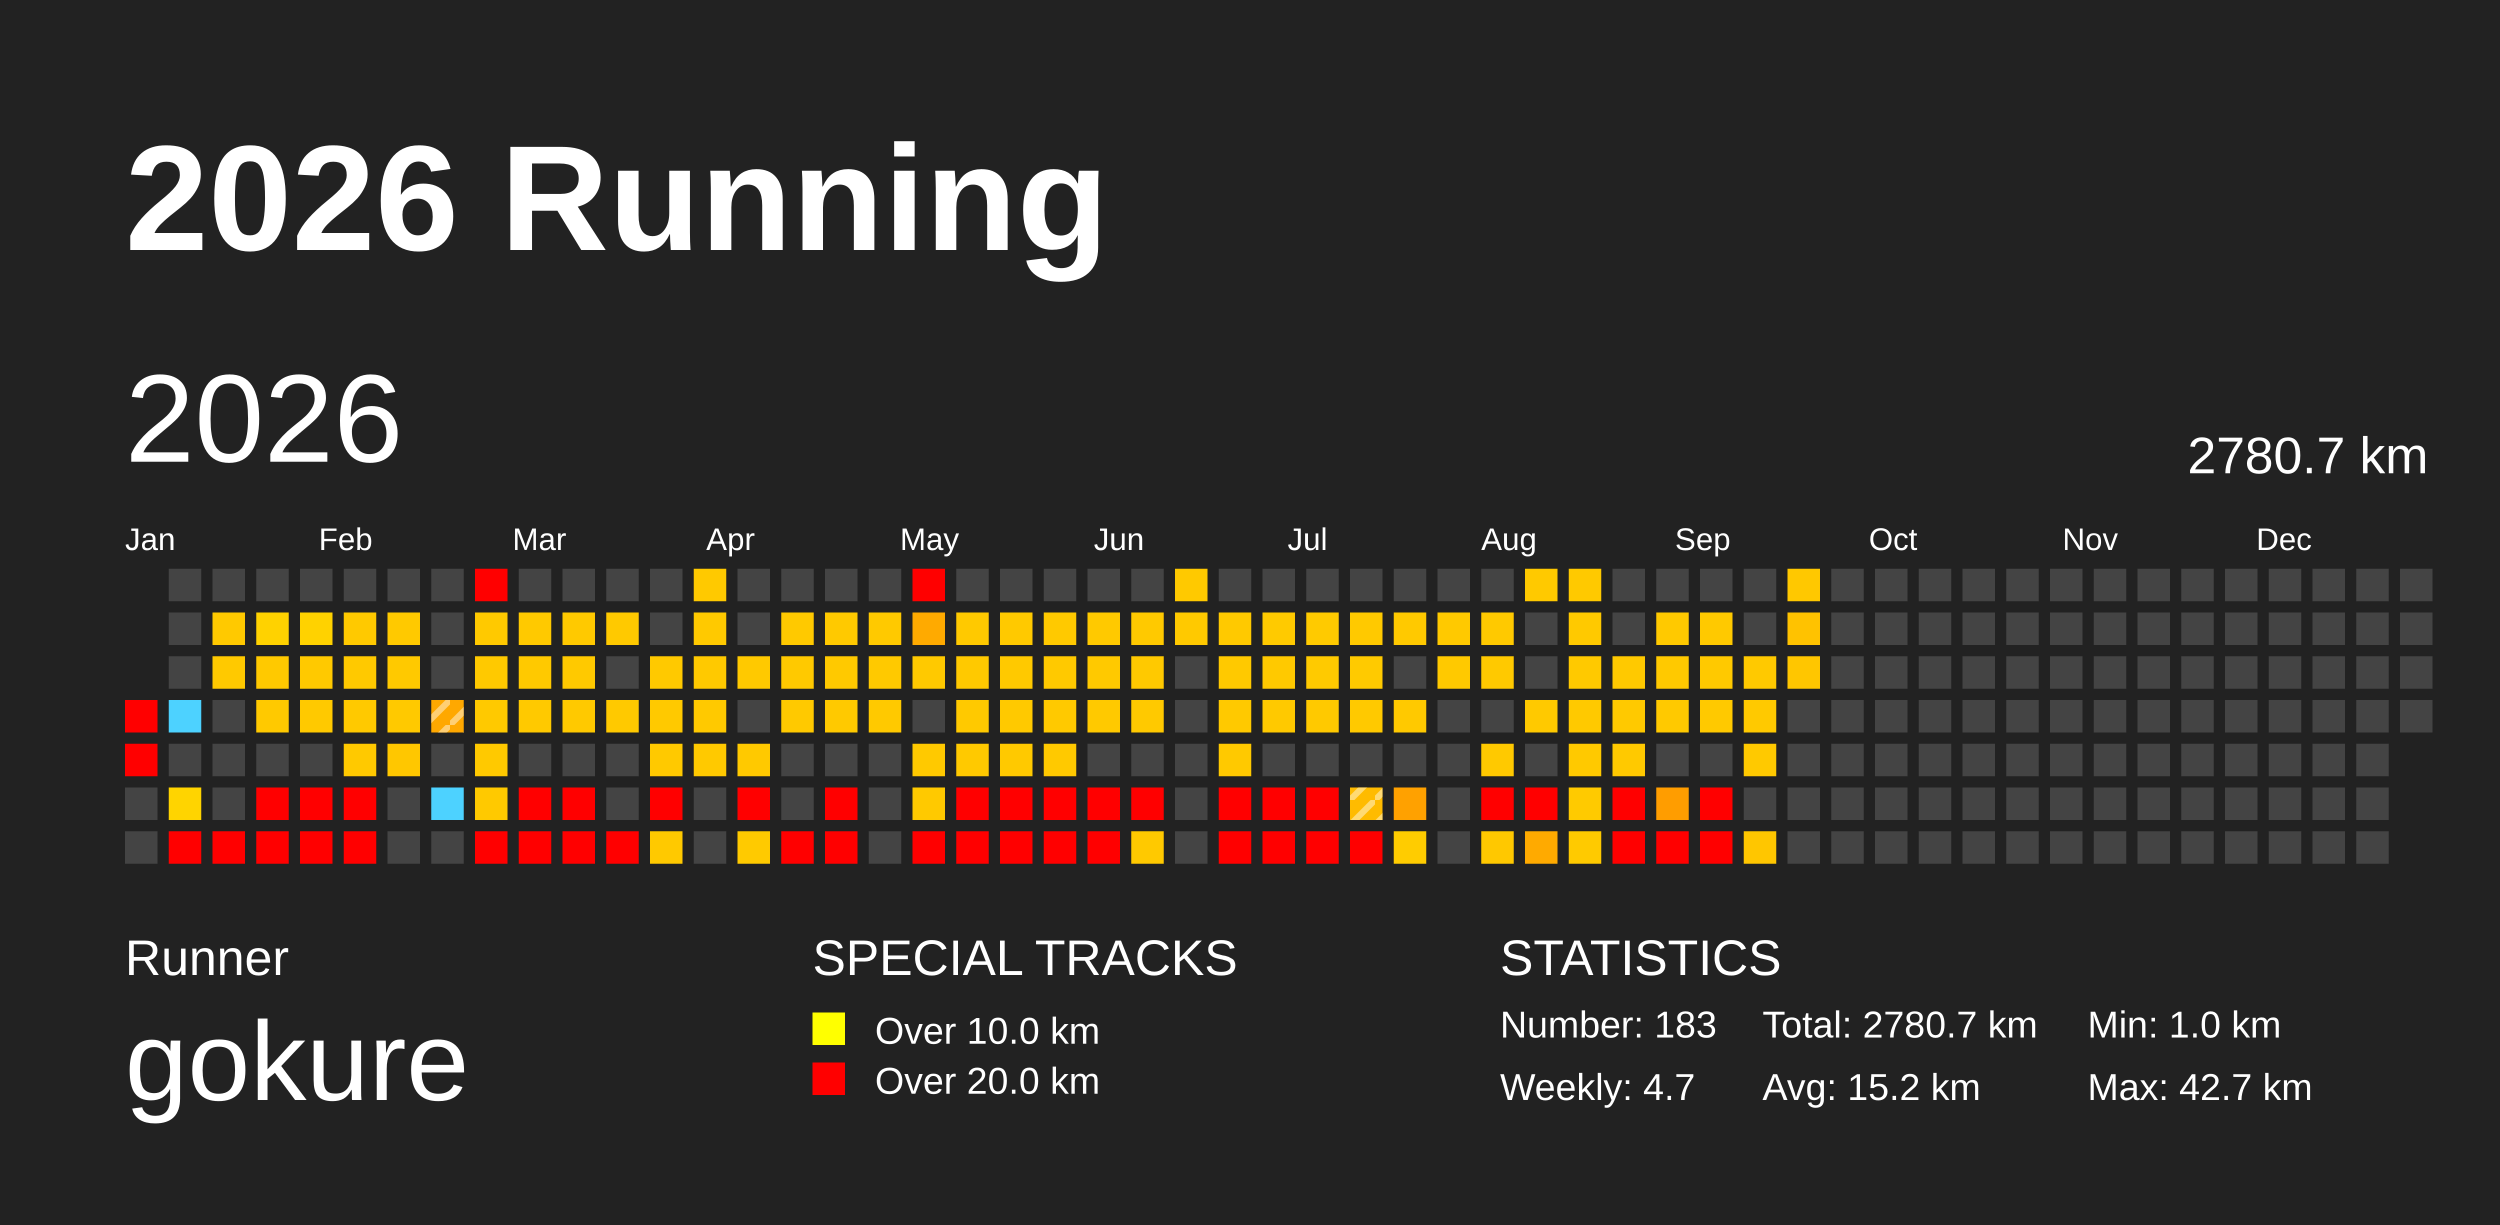
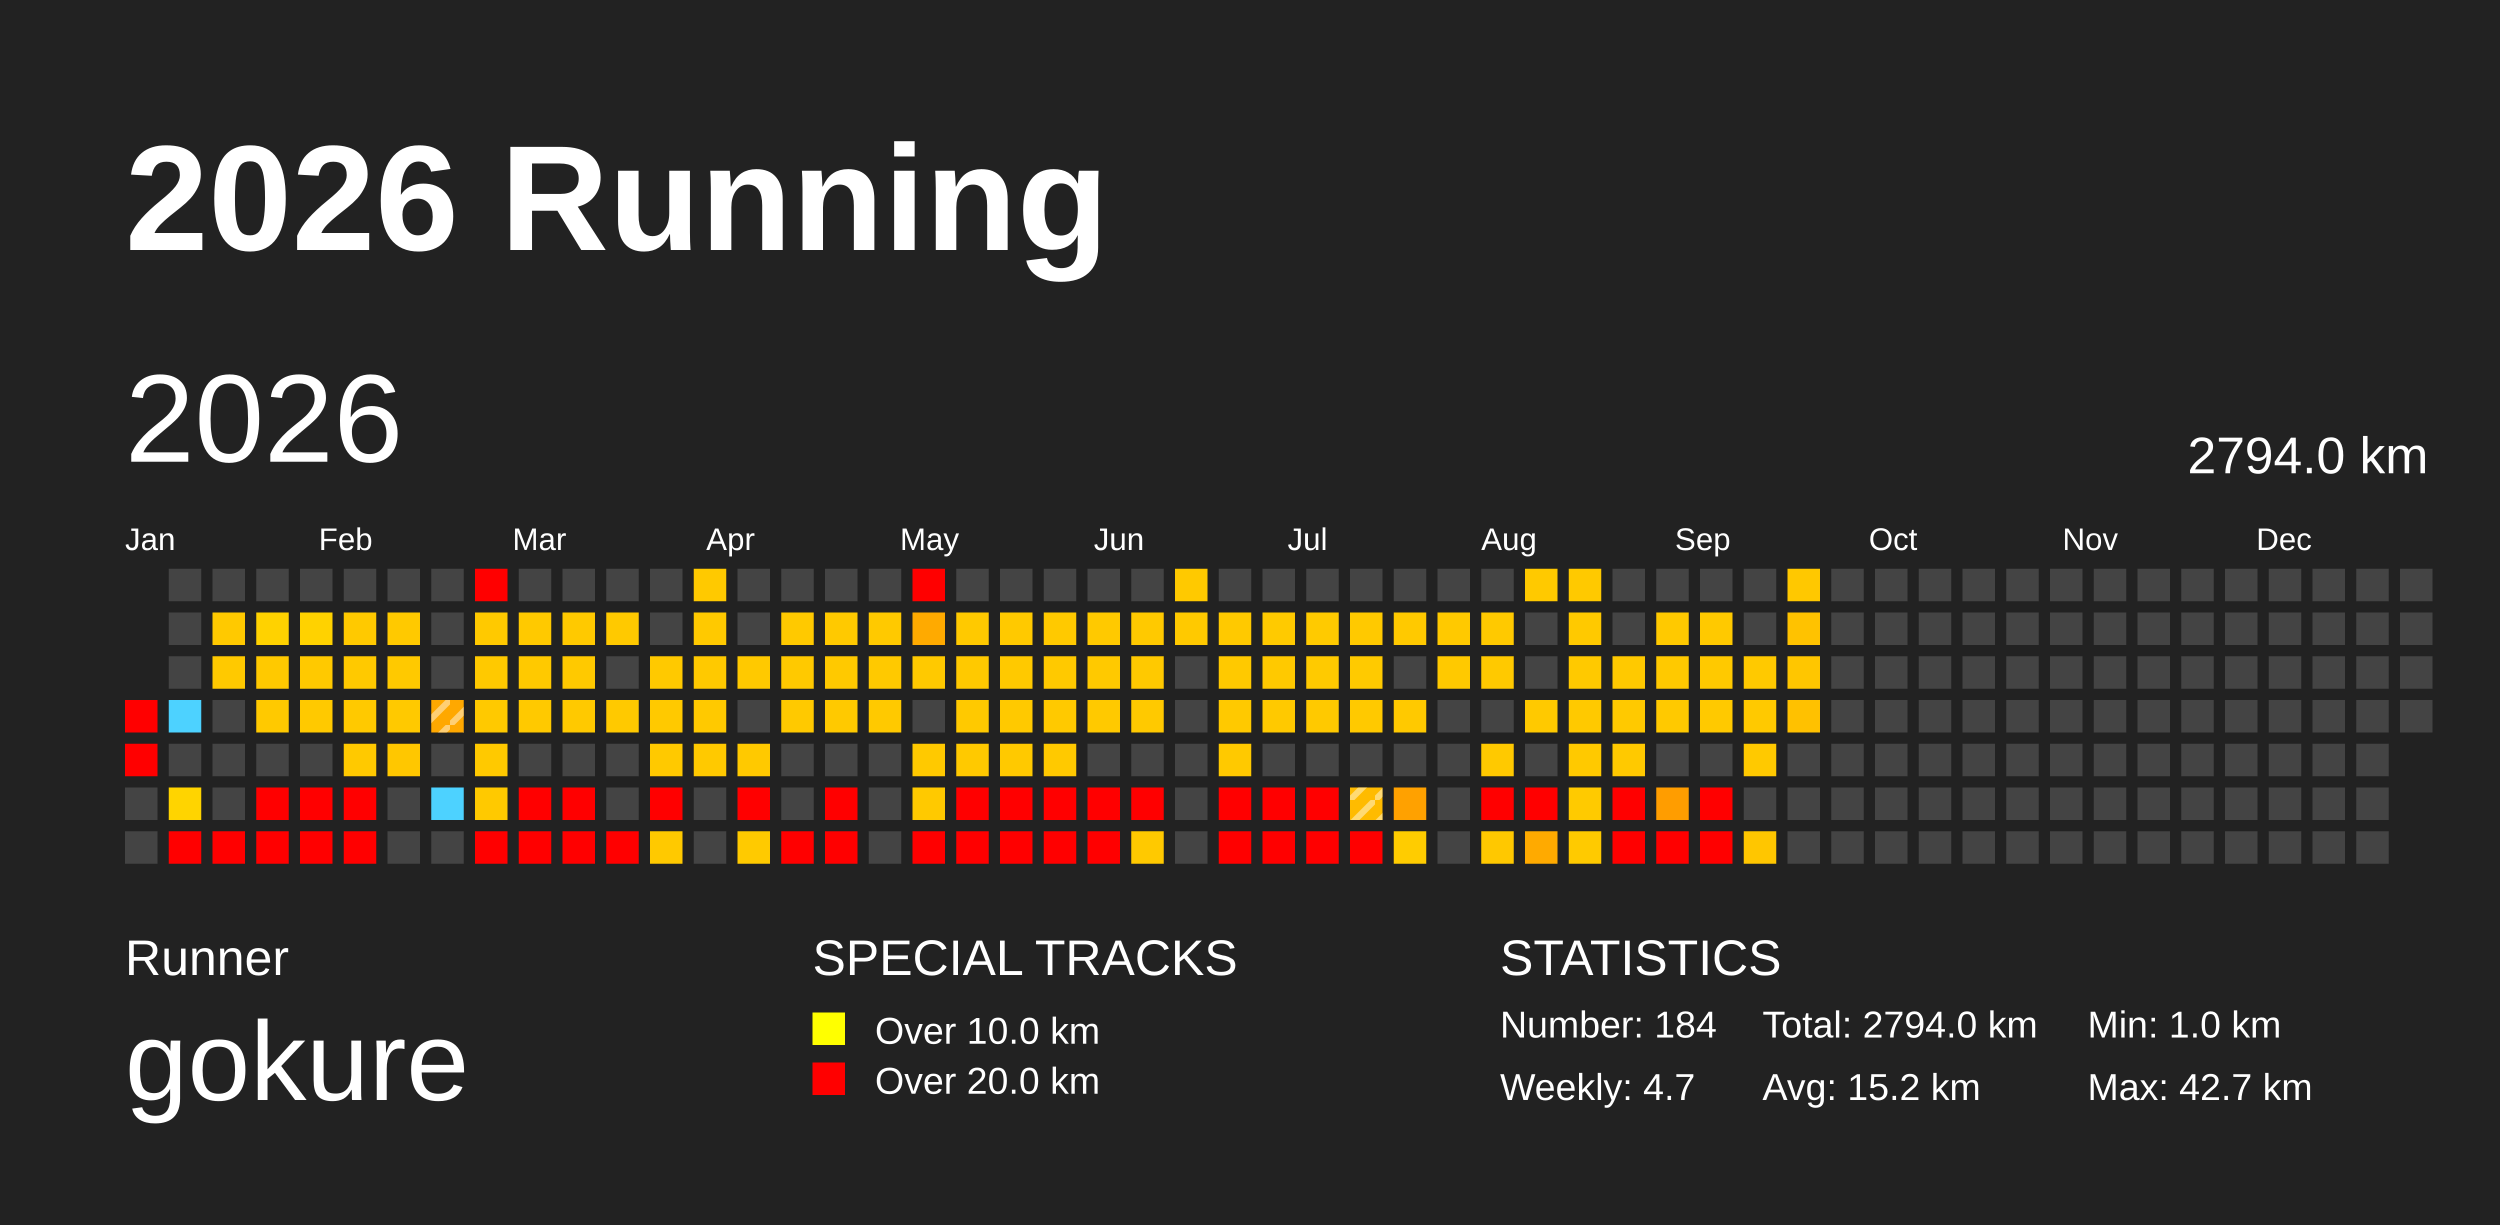
<svg xmlns="http://www.w3.org/2000/svg" baseProfile="full" height="98mm" version="1.1" viewBox="0,0,200,98" width="200mm">
  <defs>
    <pattern height="2" id="indoor-stripe" patternUnits="userSpaceOnUse" width="2">
      <line stroke="white" stroke-opacity="0.45" stroke-width="0.5" x1="0" x2="2" y1="2" y2="0" />
    </pattern>
  </defs>
  <rect fill="#222222" height="98" width="200" x="0" y="0" />
  <text fill="#FFFFFF" style="font-size:12px; font-family:Arial; font-weight:bold;" x="10" y="20">2026 Running</text>
  <text fill="#FFFFFF" style="font-size:4px; font-family:Arial" x="10" y="78">Runner</text>
  <text fill="#FFFFFF" style="font-size:9px; font-family:Arial" x="10" y="88">gokure</text>
  <text fill="#FFFFFF" style="font-size:4px; font-family:Arial" x="65" y="78">SPECIAL TRACKS</text>
  <rect fill="yellow" height="2.6" width="2.6" x="65" y="81" />
  <text fill="#FFFFFF" style="font-size:3px; font-family:Arial" x="70" y="83.5">Over 10.0 km</text>
  <rect fill="red" height="2.6" width="2.6" x="65" y="85" />
  <text fill="#FFFFFF" style="font-size:3px; font-family:Arial" x="70" y="87.5">Over 20.0 km</text>
  <text fill="#FFFFFF" style="font-size:4px; font-family:Arial" x="120" y="78">STATISTICS</text>
-   <text fill="#FFFFFF" style="font-size:3px; font-family:Arial" x="120" y="83">Number: 183</text>
+   <text fill="#FFFFFF" style="font-size:3px; font-family:Arial" x="120" y="83">Number: 184</text>
  <text fill="#FFFFFF" style="font-size:3px; font-family:Arial" x="120" y="88">Weekly: 4.7</text>
-   <text fill="#FFFFFF" style="font-size:3px; font-family:Arial" x="141" y="83">Total: 2780.7 km</text>
+   <text fill="#FFFFFF" style="font-size:3px; font-family:Arial" x="141" y="83">Total: 2794.0 km</text>
  <text fill="#FFFFFF" style="font-size:3px; font-family:Arial" x="141" y="88">Avg: 15.2 km</text>
  <text fill="#FFFFFF" style="font-size:3px; font-family:Arial" x="167" y="83">Min: 1.0 km</text>
  <text fill="#FFFFFF" style="font-size:3px; font-family:Arial" x="167" y="88">Max: 42.7 km</text>
  <text dominant-baseline="hanging" fill="#FFFFFF" style="font-size:10.0px; font-family:Arial;" x="10" y="30">2026</text>
-   <text dominant-baseline="hanging" fill="#FFFFFF" style="font-size:4.125px; font-family:Arial;" x="175" y="35">2780.7 km</text>
+   <text dominant-baseline="hanging" fill="#FFFFFF" style="font-size:4.125px; font-family:Arial;" x="175" y="35">2794.0 km</text>
  <text fill="#FFFFFF" style="font-size:2.5px; font-family:Arial" x="10.0" y="44">Jan</text>
  <text fill="#FFFFFF" style="font-size:2.5px; font-family:Arial" x="25.5" y="44">Feb</text>
  <text fill="#FFFFFF" style="font-size:2.5px; font-family:Arial" x="41.0" y="44">Mar</text>
  <text fill="#FFFFFF" style="font-size:2.5px; font-family:Arial" x="56.5" y="44">Apr</text>
  <text fill="#FFFFFF" style="font-size:2.5px; font-family:Arial" x="72.0" y="44">May</text>
  <text fill="#FFFFFF" style="font-size:2.5px; font-family:Arial" x="87.5" y="44">Jun</text>
  <text fill="#FFFFFF" style="font-size:2.5px; font-family:Arial" x="103.0" y="44">Jul</text>
  <text fill="#FFFFFF" style="font-size:2.5px; font-family:Arial" x="118.5" y="44">Aug</text>
  <text fill="#FFFFFF" style="font-size:2.5px; font-family:Arial" x="134.0" y="44">Sep</text>
  <text fill="#FFFFFF" style="font-size:2.5px; font-family:Arial" x="149.5" y="44">Oct</text>
  <text fill="#FFFFFF" style="font-size:2.5px; font-family:Arial" x="165.0" y="44">Nov</text>
  <text fill="#FFFFFF" style="font-size:2.5px; font-family:Arial" x="180.5" y="44">Dec</text>
  <rect fill="red" height="2.6" width="2.6" x="10.0" y="56.0" />
  <rect fill="red" height="2.6" width="2.6" x="10.0" y="59.5" />
  <rect fill="#444444" height="2.6" width="2.6" x="10.0" y="63.0" />
  <rect fill="#444444" height="2.6" width="2.6" x="10.0" y="66.5" />
  <rect fill="#444444" height="2.6" width="2.6" x="13.5" y="45.5" />
  <rect fill="#444444" height="2.6" width="2.6" x="13.5" y="49.0" />
  <rect fill="#444444" height="2.6" width="2.6" x="13.5" y="52.5" />
  <rect fill="#4dd2ff" height="2.6" width="2.6" x="13.5" y="56.0" />
  <rect fill="#444444" height="2.6" width="2.6" x="13.5" y="59.5" />
  <rect fill="#ffd400" height="2.6" width="2.6" x="13.5" y="63.0" />
  <rect fill="red" height="2.6" width="2.6" x="13.5" y="66.5" />
  <rect fill="#444444" height="2.6" width="2.6" x="17.0" y="45.5" />
  <rect fill="#ffc900" height="2.6" width="2.6" x="17.0" y="49.0" />
  <rect fill="#ffc900" height="2.6" width="2.6" x="17.0" y="52.5" />
  <rect fill="#444444" height="2.6" width="2.6" x="17.0" y="56.0" />
  <rect fill="#444444" height="2.6" width="2.6" x="17.0" y="59.5" />
  <rect fill="#444444" height="2.6" width="2.6" x="17.0" y="63.0" />
  <rect fill="red" height="2.6" width="2.6" x="17.0" y="66.5" />
  <rect fill="#444444" height="2.6" width="2.6" x="20.5" y="45.5" />
  <rect fill="#ffd200" height="2.6" width="2.6" x="20.5" y="49.0" />
  <rect fill="#ffc900" height="2.6" width="2.6" x="20.5" y="52.5" />
  <rect fill="#ffc900" height="2.6" width="2.6" x="20.5" y="56.0" />
  <rect fill="#444444" height="2.6" width="2.6" x="20.5" y="59.5" />
  <rect fill="red" height="2.6" width="2.6" x="20.5" y="63.0" />
  <rect fill="red" height="2.6" width="2.6" x="20.5" y="66.5" />
  <rect fill="#444444" height="2.6" width="2.6" x="24.0" y="45.5" />
  <rect fill="#ffd200" height="2.6" width="2.6" x="24.0" y="49.0" />
  <rect fill="#ffc900" height="2.6" width="2.6" x="24.0" y="52.5" />
  <rect fill="#ffc900" height="2.6" width="2.6" x="24.0" y="56.0" />
  <rect fill="#444444" height="2.6" width="2.6" x="24.0" y="59.5" />
  <rect fill="red" height="2.6" width="2.6" x="24.0" y="63.0" />
  <rect fill="red" height="2.6" width="2.6" x="24.0" y="66.5" />
  <rect fill="#444444" height="2.6" width="2.6" x="27.5" y="45.5" />
  <rect fill="#ffc900" height="2.6" width="2.6" x="27.5" y="49.0" />
  <rect fill="#ffc900" height="2.6" width="2.6" x="27.5" y="52.5" />
  <rect fill="#ffc900" height="2.6" width="2.6" x="27.5" y="56.0" />
  <rect fill="#ffc900" height="2.6" width="2.6" x="27.5" y="59.5" />
  <rect fill="red" height="2.6" width="2.6" x="27.5" y="63.0" />
  <rect fill="red" height="2.6" width="2.6" x="27.5" y="66.5" />
  <rect fill="#444444" height="2.6" width="2.6" x="31.0" y="45.5" />
  <rect fill="#ffc900" height="2.6" width="2.6" x="31.0" y="49.0" />
  <rect fill="#ffc900" height="2.6" width="2.6" x="31.0" y="52.5" />
  <rect fill="#ffc900" height="2.6" width="2.6" x="31.0" y="56.0" />
  <rect fill="#ffc700" height="2.6" width="2.6" x="31.0" y="59.5" />
  <rect fill="#444444" height="2.6" width="2.6" x="31.0" y="63.0" />
  <rect fill="#444444" height="2.6" width="2.6" x="31.0" y="66.5" />
  <rect fill="#444444" height="2.6" width="2.6" x="34.5" y="45.5" />
  <rect fill="#444444" height="2.6" width="2.6" x="34.5" y="49.0" />
  <rect fill="#444444" height="2.6" width="2.6" x="34.5" y="52.5" />
  <rect fill="#ffa800" height="2.6" width="2.6" x="34.5" y="56.0" />
  <rect fill="url(#indoor-stripe)" height="2.6" style="pointer-events: none;" width="2.6" x="34.5" y="56.0" />
  <rect fill="#444444" height="2.6" width="2.6" x="34.5" y="59.5" />
  <rect fill="#4dd2ff" height="2.6" width="2.6" x="34.5" y="63.0" />
  <rect fill="#444444" height="2.6" width="2.6" x="34.5" y="66.5" />
  <rect fill="red" height="2.6" width="2.6" x="38.0" y="45.5" />
  <rect fill="#ffc900" height="2.6" width="2.6" x="38.0" y="49.0" />
  <rect fill="#ffc900" height="2.6" width="2.6" x="38.0" y="52.5" />
  <rect fill="#ffc900" height="2.6" width="2.6" x="38.0" y="56.0" />
  <rect fill="#ffc900" height="2.6" width="2.6" x="38.0" y="59.5" />
  <rect fill="#ffc900" height="2.6" width="2.6" x="38.0" y="63.0" />
  <rect fill="red" height="2.6" width="2.6" x="38.0" y="66.5" />
  <rect fill="#444444" height="2.6" width="2.6" x="41.5" y="45.5" />
  <rect fill="#ffc900" height="2.6" width="2.6" x="41.5" y="49.0" />
  <rect fill="#ffc900" height="2.6" width="2.6" x="41.5" y="52.5" />
  <rect fill="#ffc900" height="2.6" width="2.6" x="41.5" y="56.0" />
  <rect fill="#444444" height="2.6" width="2.6" x="41.5" y="59.5" />
  <rect fill="red" height="2.6" width="2.6" x="41.5" y="63.0" />
  <rect fill="red" height="2.6" width="2.6" x="41.5" y="66.5" />
  <rect fill="#444444" height="2.6" width="2.6" x="45.0" y="45.5" />
  <rect fill="#ffc900" height="2.6" width="2.6" x="45.0" y="49.0" />
  <rect fill="#ffc900" height="2.6" width="2.6" x="45.0" y="52.5" />
  <rect fill="#ffc900" height="2.6" width="2.6" x="45.0" y="56.0" />
  <rect fill="#444444" height="2.6" width="2.6" x="45.0" y="59.5" />
  <rect fill="red" height="2.6" width="2.6" x="45.0" y="63.0" />
  <rect fill="red" height="2.6" width="2.6" x="45.0" y="66.5" />
  <rect fill="#444444" height="2.6" width="2.6" x="48.5" y="45.5" />
  <rect fill="#ffc900" height="2.6" width="2.6" x="48.5" y="49.0" />
  <rect fill="#444444" height="2.6" width="2.6" x="48.5" y="52.5" />
  <rect fill="#ffc900" height="2.6" width="2.6" x="48.5" y="56.0" />
  <rect fill="#444444" height="2.6" width="2.6" x="48.5" y="59.5" />
  <rect fill="#444444" height="2.6" width="2.6" x="48.5" y="63.0" />
  <rect fill="red" height="2.6" width="2.6" x="48.5" y="66.5" />
  <rect fill="#444444" height="2.6" width="2.6" x="52.0" y="45.5" />
  <rect fill="#444444" height="2.6" width="2.6" x="52.0" y="49.0" />
  <rect fill="#ffc900" height="2.6" width="2.6" x="52.0" y="52.5" />
  <rect fill="#ffc900" height="2.6" width="2.6" x="52.0" y="56.0" />
  <rect fill="#ffc900" height="2.6" width="2.6" x="52.0" y="59.5" />
  <rect fill="red" height="2.6" width="2.6" x="52.0" y="63.0" />
  <rect fill="#ffc900" height="2.6" width="2.6" x="52.0" y="66.5" />
  <rect fill="#ffc900" height="2.6" width="2.6" x="55.5" y="45.5" />
  <rect fill="#ffc900" height="2.6" width="2.6" x="55.5" y="49.0" />
  <rect fill="#ffc900" height="2.6" width="2.6" x="55.5" y="52.5" />
  <rect fill="#ffc900" height="2.6" width="2.6" x="55.5" y="56.0" />
  <rect fill="#ffc900" height="2.6" width="2.6" x="55.5" y="59.5" />
  <rect fill="#444444" height="2.6" width="2.6" x="55.5" y="63.0" />
  <rect fill="#444444" height="2.6" width="2.6" x="55.5" y="66.5" />
  <rect fill="#444444" height="2.6" width="2.6" x="59.0" y="45.5" />
  <rect fill="#444444" height="2.6" width="2.6" x="59.0" y="49.0" />
  <rect fill="#ffc900" height="2.6" width="2.6" x="59.0" y="52.5" />
  <rect fill="#444444" height="2.6" width="2.6" x="59.0" y="56.0" />
  <rect fill="#ffc900" height="2.6" width="2.6" x="59.0" y="59.5" />
  <rect fill="red" height="2.6" width="2.6" x="59.0" y="63.0" />
  <rect fill="#ffca00" height="2.6" width="2.6" x="59.0" y="66.5" />
  <rect fill="#444444" height="2.6" width="2.6" x="62.5" y="45.5" />
  <rect fill="#ffc900" height="2.6" width="2.6" x="62.5" y="49.0" />
  <rect fill="#ffc900" height="2.6" width="2.6" x="62.5" y="52.5" />
  <rect fill="#ffc900" height="2.6" width="2.6" x="62.5" y="56.0" />
  <rect fill="#444444" height="2.6" width="2.6" x="62.5" y="59.5" />
  <rect fill="#444444" height="2.6" width="2.6" x="62.5" y="63.0" />
  <rect fill="red" height="2.6" width="2.6" x="62.5" y="66.5" />
  <rect fill="#444444" height="2.6" width="2.6" x="66.0" y="45.5" />
  <rect fill="#ffc900" height="2.6" width="2.6" x="66.0" y="49.0" />
  <rect fill="#ffc900" height="2.6" width="2.6" x="66.0" y="52.5" />
  <rect fill="#ffc900" height="2.6" width="2.6" x="66.0" y="56.0" />
  <rect fill="#444444" height="2.6" width="2.6" x="66.0" y="59.5" />
  <rect fill="red" height="2.6" width="2.6" x="66.0" y="63.0" />
  <rect fill="red" height="2.6" width="2.6" x="66.0" y="66.5" />
  <rect fill="#444444" height="2.6" width="2.6" x="69.5" y="45.5" />
  <rect fill="#ffc900" height="2.6" width="2.6" x="69.5" y="49.0" />
  <rect fill="#ffc900" height="2.6" width="2.6" x="69.5" y="52.5" />
  <rect fill="#ffc900" height="2.6" width="2.6" x="69.5" y="56.0" />
  <rect fill="#444444" height="2.6" width="2.6" x="69.5" y="59.5" />
  <rect fill="#444444" height="2.6" width="2.6" x="69.5" y="63.0" />
  <rect fill="#444444" height="2.6" width="2.6" x="69.5" y="66.5" />
  <rect fill="red" height="2.6" width="2.6" x="73.0" y="45.5" />
  <rect fill="#ffaa00" height="2.6" width="2.6" x="73.0" y="49.0" />
  <rect fill="#ffc900" height="2.6" width="2.6" x="73.0" y="52.5" />
  <rect fill="#444444" height="2.6" width="2.6" x="73.0" y="56.0" />
  <rect fill="#ffc900" height="2.6" width="2.6" x="73.0" y="59.5" />
  <rect fill="#ffc900" height="2.6" width="2.6" x="73.0" y="63.0" />
  <rect fill="red" height="2.6" width="2.6" x="73.0" y="66.5" />
  <rect fill="#444444" height="2.6" width="2.6" x="76.5" y="45.5" />
  <rect fill="#ffc900" height="2.6" width="2.6" x="76.5" y="49.0" />
  <rect fill="#ffc900" height="2.6" width="2.6" x="76.5" y="52.5" />
  <rect fill="#ffc900" height="2.6" width="2.6" x="76.5" y="56.0" />
  <rect fill="#ffc900" height="2.6" width="2.6" x="76.5" y="59.5" />
  <rect fill="red" height="2.6" width="2.6" x="76.5" y="63.0" />
  <rect fill="red" height="2.6" width="2.6" x="76.5" y="66.5" />
  <rect fill="#444444" height="2.6" width="2.6" x="80.0" y="45.5" />
  <rect fill="#ffc900" height="2.6" width="2.6" x="80.0" y="49.0" />
  <rect fill="#ffc900" height="2.6" width="2.6" x="80.0" y="52.5" />
  <rect fill="#ffc900" height="2.6" width="2.6" x="80.0" y="56.0" />
  <rect fill="#ffc900" height="2.6" width="2.6" x="80.0" y="59.5" />
  <rect fill="red" height="2.6" width="2.6" x="80.0" y="63.0" />
  <rect fill="red" height="2.6" width="2.6" x="80.0" y="66.5" />
  <rect fill="#444444" height="2.6" width="2.6" x="83.5" y="45.5" />
  <rect fill="#ffc900" height="2.6" width="2.6" x="83.5" y="49.0" />
  <rect fill="#ffc900" height="2.6" width="2.6" x="83.5" y="52.5" />
  <rect fill="#ffc900" height="2.6" width="2.6" x="83.5" y="56.0" />
  <rect fill="#ffc900" height="2.6" width="2.6" x="83.5" y="59.5" />
  <rect fill="red" height="2.6" width="2.6" x="83.5" y="63.0" />
  <rect fill="red" height="2.6" width="2.6" x="83.5" y="66.5" />
  <rect fill="#444444" height="2.6" width="2.6" x="87.0" y="45.5" />
  <rect fill="#ffc900" height="2.6" width="2.6" x="87.0" y="49.0" />
  <rect fill="#ffc900" height="2.6" width="2.6" x="87.0" y="52.5" />
  <rect fill="#ffc900" height="2.6" width="2.6" x="87.0" y="56.0" />
  <rect fill="#444444" height="2.6" width="2.6" x="87.0" y="59.5" />
  <rect fill="red" height="2.6" width="2.6" x="87.0" y="63.0" />
  <rect fill="red" height="2.6" width="2.6" x="87.0" y="66.5" />
  <rect fill="#444444" height="2.6" width="2.6" x="90.5" y="45.5" />
  <rect fill="#ffc900" height="2.6" width="2.6" x="90.5" y="49.0" />
  <rect fill="#ffc900" height="2.6" width="2.6" x="90.5" y="52.5" />
  <rect fill="#ffc900" height="2.6" width="2.6" x="90.5" y="56.0" />
  <rect fill="#444444" height="2.6" width="2.6" x="90.5" y="59.5" />
  <rect fill="red" height="2.6" width="2.6" x="90.5" y="63.0" />
  <rect fill="#ffc900" height="2.6" width="2.6" x="90.5" y="66.5" />
  <rect fill="#ffc900" height="2.6" width="2.6" x="94.0" y="45.5" />
  <rect fill="#ffc900" height="2.6" width="2.6" x="94.0" y="49.0" />
  <rect fill="#444444" height="2.6" width="2.6" x="94.0" y="52.5" />
  <rect fill="#444444" height="2.6" width="2.6" x="94.0" y="56.0" />
  <rect fill="#444444" height="2.6" width="2.6" x="94.0" y="59.5" />
  <rect fill="#444444" height="2.6" width="2.6" x="94.0" y="63.0" />
  <rect fill="#444444" height="2.6" width="2.6" x="94.0" y="66.5" />
  <rect fill="#444444" height="2.6" width="2.6" x="97.5" y="45.5" />
  <rect fill="#ffc900" height="2.6" width="2.6" x="97.5" y="49.0" />
  <rect fill="#ffc900" height="2.6" width="2.6" x="97.5" y="52.5" />
  <rect fill="#ffc900" height="2.6" width="2.6" x="97.5" y="56.0" />
  <rect fill="#ffc900" height="2.6" width="2.6" x="97.5" y="59.5" />
  <rect fill="red" height="2.6" width="2.6" x="97.5" y="63.0" />
  <rect fill="red" height="2.6" width="2.6" x="97.5" y="66.5" />
  <rect fill="#444444" height="2.6" width="2.6" x="101.0" y="45.5" />
  <rect fill="#ffca00" height="2.6" width="2.6" x="101.0" y="49.0" />
  <rect fill="#ffc900" height="2.6" width="2.6" x="101.0" y="52.5" />
  <rect fill="#ffc900" height="2.6" width="2.6" x="101.0" y="56.0" />
  <rect fill="#444444" height="2.6" width="2.6" x="101.0" y="59.5" />
  <rect fill="red" height="2.6" width="2.6" x="101.0" y="63.0" />
  <rect fill="red" height="2.6" width="2.6" x="101.0" y="66.5" />
  <rect fill="#444444" height="2.6" width="2.6" x="104.5" y="45.5" />
  <rect fill="#ffca00" height="2.6" width="2.6" x="104.5" y="49.0" />
  <rect fill="#ffca00" height="2.6" width="2.6" x="104.5" y="52.5" />
  <rect fill="#ffc900" height="2.6" width="2.6" x="104.5" y="56.0" />
  <rect fill="#444444" height="2.6" width="2.6" x="104.5" y="59.5" />
  <rect fill="red" height="2.6" width="2.6" x="104.5" y="63.0" />
  <rect fill="red" height="2.6" width="2.6" x="104.5" y="66.5" />
  <rect fill="#444444" height="2.6" width="2.6" x="108.0" y="45.5" />
  <rect fill="#ffc900" height="2.6" width="2.6" x="108.0" y="49.0" />
  <rect fill="#ffca00" height="2.6" width="2.6" x="108.0" y="52.5" />
  <rect fill="#ffc900" height="2.6" width="2.6" x="108.0" y="56.0" />
  <rect fill="#444444" height="2.6" width="2.6" x="108.0" y="59.5" />
  <rect fill="#ffbb00" height="2.6" width="2.6" x="108.0" y="63.0" />
  <rect fill="url(#indoor-stripe)" height="2.6" style="pointer-events: none;" width="2.6" x="108.0" y="63.0" />
  <rect fill="red" height="2.6" width="2.6" x="108.0" y="66.5" />
  <rect fill="#444444" height="2.6" width="2.6" x="111.5" y="45.5" />
  <rect fill="#ffc900" height="2.6" width="2.6" x="111.5" y="49.0" />
  <rect fill="#444444" height="2.6" width="2.6" x="111.5" y="52.5" />
  <rect fill="#ffc900" height="2.6" width="2.6" x="111.5" y="56.0" />
  <rect fill="#444444" height="2.6" width="2.6" x="111.5" y="59.5" />
  <rect fill="#ffa100" height="2.6" width="2.6" x="111.5" y="63.0" />
  <rect fill="#ffcc00" height="2.6" width="2.6" x="111.5" y="66.5" />
  <rect fill="#444444" height="2.6" width="2.6" x="115.0" y="45.5" />
  <rect fill="#ffc900" height="2.6" width="2.6" x="115.0" y="49.0" />
  <rect fill="#ffc900" height="2.6" width="2.6" x="115.0" y="52.5" />
  <rect fill="#444444" height="2.6" width="2.6" x="115.0" y="56.0" />
  <rect fill="#444444" height="2.6" width="2.6" x="115.0" y="59.5" />
  <rect fill="#444444" height="2.6" width="2.6" x="115.0" y="63.0" />
  <rect fill="#444444" height="2.6" width="2.6" x="115.0" y="66.5" />
  <rect fill="#444444" height="2.6" width="2.6" x="118.5" y="45.5" />
  <rect fill="#ffc900" height="2.6" width="2.6" x="118.5" y="49.0" />
  <rect fill="#ffc900" height="2.6" width="2.6" x="118.5" y="52.5" />
  <rect fill="#444444" height="2.6" width="2.6" x="118.5" y="56.0" />
  <rect fill="#ffc900" height="2.6" width="2.6" x="118.5" y="59.5" />
  <rect fill="red" height="2.6" width="2.6" x="118.5" y="63.0" />
  <rect fill="#ffc800" height="2.6" width="2.6" x="118.5" y="66.5" />
  <rect fill="#ffc900" height="2.6" width="2.6" x="122.0" y="45.5" />
  <rect fill="#444444" height="2.6" width="2.6" x="122.0" y="49.0" />
  <rect fill="#444444" height="2.6" width="2.6" x="122.0" y="52.5" />
  <rect fill="#ffc900" height="2.6" width="2.6" x="122.0" y="56.0" />
  <rect fill="#444444" height="2.6" width="2.6" x="122.0" y="59.5" />
  <rect fill="red" height="2.6" width="2.6" x="122.0" y="63.0" />
  <rect fill="#ffaa00" height="2.6" width="2.6" x="122.0" y="66.5" />
  <rect fill="#ffc900" height="2.6" width="2.6" x="125.5" y="45.5" />
  <rect fill="#ffc900" height="2.6" width="2.6" x="125.5" y="49.0" />
  <rect fill="#ffc900" height="2.6" width="2.6" x="125.5" y="52.5" />
  <rect fill="#ffc900" height="2.6" width="2.6" x="125.5" y="56.0" />
  <rect fill="#ffc900" height="2.6" width="2.6" x="125.5" y="59.5" />
  <rect fill="#ffca00" height="2.6" width="2.6" x="125.5" y="63.0" />
  <rect fill="#ffca00" height="2.6" width="2.6" x="125.5" y="66.5" />
  <rect fill="#444444" height="2.6" width="2.6" x="129.0" y="45.5" />
  <rect fill="#444444" height="2.6" width="2.6" x="129.0" y="49.0" />
  <rect fill="#ffc900" height="2.6" width="2.6" x="129.0" y="52.5" />
  <rect fill="#ffc900" height="2.6" width="2.6" x="129.0" y="56.0" />
  <rect fill="#ffc900" height="2.6" width="2.6" x="129.0" y="59.5" />
  <rect fill="red" height="2.6" width="2.6" x="129.0" y="63.0" />
  <rect fill="red" height="2.6" width="2.6" x="129.0" y="66.5" />
  <rect fill="#444444" height="2.6" width="2.6" x="132.5" y="45.5" />
  <rect fill="#ffc900" height="2.6" width="2.6" x="132.5" y="49.0" />
  <rect fill="#ffc900" height="2.6" width="2.6" x="132.5" y="52.5" />
  <rect fill="#ffc900" height="2.6" width="2.6" x="132.5" y="56.0" />
  <rect fill="#444444" height="2.6" width="2.6" x="132.5" y="59.5" />
  <rect fill="#ff9d00" height="2.6" width="2.6" x="132.5" y="63.0" />
  <rect fill="red" height="2.6" width="2.6" x="132.5" y="66.5" />
  <rect fill="#444444" height="2.6" width="2.6" x="136.0" y="45.5" />
  <rect fill="#ffc900" height="2.6" width="2.6" x="136.0" y="49.0" />
  <rect fill="#ffc900" height="2.6" width="2.6" x="136.0" y="52.5" />
  <rect fill="#ffc900" height="2.6" width="2.6" x="136.0" y="56.0" />
  <rect fill="#444444" height="2.6" width="2.6" x="136.0" y="59.5" />
  <rect fill="red" height="2.6" width="2.6" x="136.0" y="63.0" />
  <rect fill="red" height="2.6" width="2.6" x="136.0" y="66.5" />
  <rect fill="#444444" height="2.6" width="2.6" x="139.5" y="45.5" />
  <rect fill="#444444" height="2.6" width="2.6" x="139.5" y="49.0" />
  <rect fill="#ffc900" height="2.6" width="2.6" x="139.5" y="52.5" />
  <rect fill="#ffc900" height="2.6" width="2.6" x="139.5" y="56.0" />
  <rect fill="#ffc900" height="2.6" width="2.6" x="139.5" y="59.5" />
  <rect fill="#444444" height="2.6" width="2.6" x="139.5" y="63.0" />
  <rect fill="#ffc600" height="2.6" width="2.6" x="139.5" y="66.5" />
  <rect fill="#ffc800" height="2.6" width="2.6" x="143.0" y="45.5" />
  <rect fill="#ffc200" height="2.6" width="2.6" x="143.0" y="49.0" />
  <rect fill="#ffc600" height="2.6" width="2.6" x="143.0" y="52.5" />
-   <rect fill="#444444" height="2.6" width="2.6" x="143.0" y="56.0" />
+   <rect fill="#ffc100" height="2.6" width="2.6" x="143.0" y="56.0" />
  <rect fill="#444444" height="2.6" width="2.6" x="143.0" y="59.5" />
  <rect fill="#444444" height="2.6" width="2.6" x="143.0" y="63.0" />
  <rect fill="#444444" height="2.6" width="2.6" x="143.0" y="66.5" />
  <rect fill="#444444" height="2.6" width="2.6" x="146.5" y="45.5" />
  <rect fill="#444444" height="2.6" width="2.6" x="146.5" y="49.0" />
  <rect fill="#444444" height="2.6" width="2.6" x="146.5" y="52.5" />
  <rect fill="#444444" height="2.6" width="2.6" x="146.5" y="56.0" />
  <rect fill="#444444" height="2.6" width="2.6" x="146.5" y="59.5" />
  <rect fill="#444444" height="2.6" width="2.6" x="146.5" y="63.0" />
  <rect fill="#444444" height="2.6" width="2.6" x="146.5" y="66.5" />
  <rect fill="#444444" height="2.6" width="2.6" x="150.0" y="45.5" />
  <rect fill="#444444" height="2.6" width="2.6" x="150.0" y="49.0" />
  <rect fill="#444444" height="2.6" width="2.6" x="150.0" y="52.5" />
  <rect fill="#444444" height="2.6" width="2.6" x="150.0" y="56.0" />
  <rect fill="#444444" height="2.6" width="2.6" x="150.0" y="59.5" />
  <rect fill="#444444" height="2.6" width="2.6" x="150.0" y="63.0" />
  <rect fill="#444444" height="2.6" width="2.6" x="150.0" y="66.5" />
  <rect fill="#444444" height="2.6" width="2.6" x="153.5" y="45.5" />
  <rect fill="#444444" height="2.6" width="2.6" x="153.5" y="49.0" />
  <rect fill="#444444" height="2.6" width="2.6" x="153.5" y="52.5" />
  <rect fill="#444444" height="2.6" width="2.6" x="153.5" y="56.0" />
  <rect fill="#444444" height="2.6" width="2.6" x="153.5" y="59.5" />
  <rect fill="#444444" height="2.6" width="2.6" x="153.5" y="63.0" />
  <rect fill="#444444" height="2.6" width="2.6" x="153.5" y="66.5" />
  <rect fill="#444444" height="2.6" width="2.6" x="157.0" y="45.5" />
  <rect fill="#444444" height="2.6" width="2.6" x="157.0" y="49.0" />
  <rect fill="#444444" height="2.6" width="2.6" x="157.0" y="52.5" />
  <rect fill="#444444" height="2.6" width="2.6" x="157.0" y="56.0" />
  <rect fill="#444444" height="2.6" width="2.6" x="157.0" y="59.5" />
  <rect fill="#444444" height="2.6" width="2.6" x="157.0" y="63.0" />
  <rect fill="#444444" height="2.6" width="2.6" x="157.0" y="66.5" />
  <rect fill="#444444" height="2.6" width="2.6" x="160.5" y="45.5" />
  <rect fill="#444444" height="2.6" width="2.6" x="160.5" y="49.0" />
  <rect fill="#444444" height="2.6" width="2.6" x="160.5" y="52.5" />
  <rect fill="#444444" height="2.6" width="2.6" x="160.5" y="56.0" />
  <rect fill="#444444" height="2.6" width="2.6" x="160.5" y="59.5" />
  <rect fill="#444444" height="2.6" width="2.6" x="160.5" y="63.0" />
  <rect fill="#444444" height="2.6" width="2.6" x="160.5" y="66.5" />
  <rect fill="#444444" height="2.6" width="2.6" x="164.0" y="45.5" />
  <rect fill="#444444" height="2.6" width="2.6" x="164.0" y="49.0" />
  <rect fill="#444444" height="2.6" width="2.6" x="164.0" y="52.5" />
  <rect fill="#444444" height="2.6" width="2.6" x="164.0" y="56.0" />
  <rect fill="#444444" height="2.6" width="2.6" x="164.0" y="59.5" />
  <rect fill="#444444" height="2.6" width="2.6" x="164.0" y="63.0" />
  <rect fill="#444444" height="2.6" width="2.6" x="164.0" y="66.5" />
  <rect fill="#444444" height="2.6" width="2.6" x="167.5" y="45.5" />
  <rect fill="#444444" height="2.6" width="2.6" x="167.5" y="49.0" />
  <rect fill="#444444" height="2.6" width="2.6" x="167.5" y="52.5" />
  <rect fill="#444444" height="2.6" width="2.6" x="167.5" y="56.0" />
  <rect fill="#444444" height="2.6" width="2.6" x="167.5" y="59.5" />
  <rect fill="#444444" height="2.6" width="2.6" x="167.5" y="63.0" />
  <rect fill="#444444" height="2.6" width="2.6" x="167.5" y="66.5" />
  <rect fill="#444444" height="2.6" width="2.6" x="171.0" y="45.5" />
  <rect fill="#444444" height="2.6" width="2.6" x="171.0" y="49.0" />
  <rect fill="#444444" height="2.6" width="2.6" x="171.0" y="52.5" />
  <rect fill="#444444" height="2.6" width="2.6" x="171.0" y="56.0" />
  <rect fill="#444444" height="2.6" width="2.6" x="171.0" y="59.5" />
  <rect fill="#444444" height="2.6" width="2.6" x="171.0" y="63.0" />
  <rect fill="#444444" height="2.6" width="2.6" x="171.0" y="66.5" />
  <rect fill="#444444" height="2.6" width="2.6" x="174.5" y="45.5" />
  <rect fill="#444444" height="2.6" width="2.6" x="174.5" y="49.0" />
  <rect fill="#444444" height="2.6" width="2.6" x="174.5" y="52.5" />
  <rect fill="#444444" height="2.6" width="2.6" x="174.5" y="56.0" />
  <rect fill="#444444" height="2.6" width="2.6" x="174.5" y="59.5" />
  <rect fill="#444444" height="2.6" width="2.6" x="174.5" y="63.0" />
  <rect fill="#444444" height="2.6" width="2.6" x="174.5" y="66.5" />
  <rect fill="#444444" height="2.6" width="2.6" x="178.0" y="45.5" />
  <rect fill="#444444" height="2.6" width="2.6" x="178.0" y="49.0" />
  <rect fill="#444444" height="2.6" width="2.6" x="178.0" y="52.5" />
  <rect fill="#444444" height="2.6" width="2.6" x="178.0" y="56.0" />
  <rect fill="#444444" height="2.6" width="2.6" x="178.0" y="59.5" />
  <rect fill="#444444" height="2.6" width="2.6" x="178.0" y="63.0" />
  <rect fill="#444444" height="2.6" width="2.6" x="178.0" y="66.5" />
  <rect fill="#444444" height="2.6" width="2.6" x="181.5" y="45.5" />
  <rect fill="#444444" height="2.6" width="2.6" x="181.5" y="49.0" />
  <rect fill="#444444" height="2.6" width="2.6" x="181.5" y="52.5" />
  <rect fill="#444444" height="2.6" width="2.6" x="181.5" y="56.0" />
  <rect fill="#444444" height="2.6" width="2.6" x="181.5" y="59.5" />
  <rect fill="#444444" height="2.6" width="2.6" x="181.5" y="63.0" />
  <rect fill="#444444" height="2.6" width="2.6" x="181.5" y="66.5" />
  <rect fill="#444444" height="2.6" width="2.6" x="185.0" y="45.5" />
  <rect fill="#444444" height="2.6" width="2.6" x="185.0" y="49.0" />
  <rect fill="#444444" height="2.6" width="2.6" x="185.0" y="52.5" />
  <rect fill="#444444" height="2.6" width="2.6" x="185.0" y="56.0" />
  <rect fill="#444444" height="2.6" width="2.6" x="185.0" y="59.5" />
  <rect fill="#444444" height="2.6" width="2.6" x="185.0" y="63.0" />
  <rect fill="#444444" height="2.6" width="2.6" x="185.0" y="66.5" />
  <rect fill="#444444" height="2.6" width="2.6" x="188.5" y="45.5" />
  <rect fill="#444444" height="2.6" width="2.6" x="188.5" y="49.0" />
  <rect fill="#444444" height="2.6" width="2.6" x="188.5" y="52.5" />
  <rect fill="#444444" height="2.6" width="2.6" x="188.5" y="56.0" />
  <rect fill="#444444" height="2.6" width="2.6" x="188.5" y="59.5" />
  <rect fill="#444444" height="2.6" width="2.6" x="188.5" y="63.0" />
  <rect fill="#444444" height="2.6" width="2.6" x="188.5" y="66.5" />
  <rect fill="#444444" height="2.6" width="2.6" x="192.0" y="45.5" />
  <rect fill="#444444" height="2.6" width="2.6" x="192.0" y="49.0" />
  <rect fill="#444444" height="2.6" width="2.6" x="192.0" y="52.5" />
  <rect fill="#444444" height="2.6" width="2.6" x="192.0" y="56.0" />
</svg>
